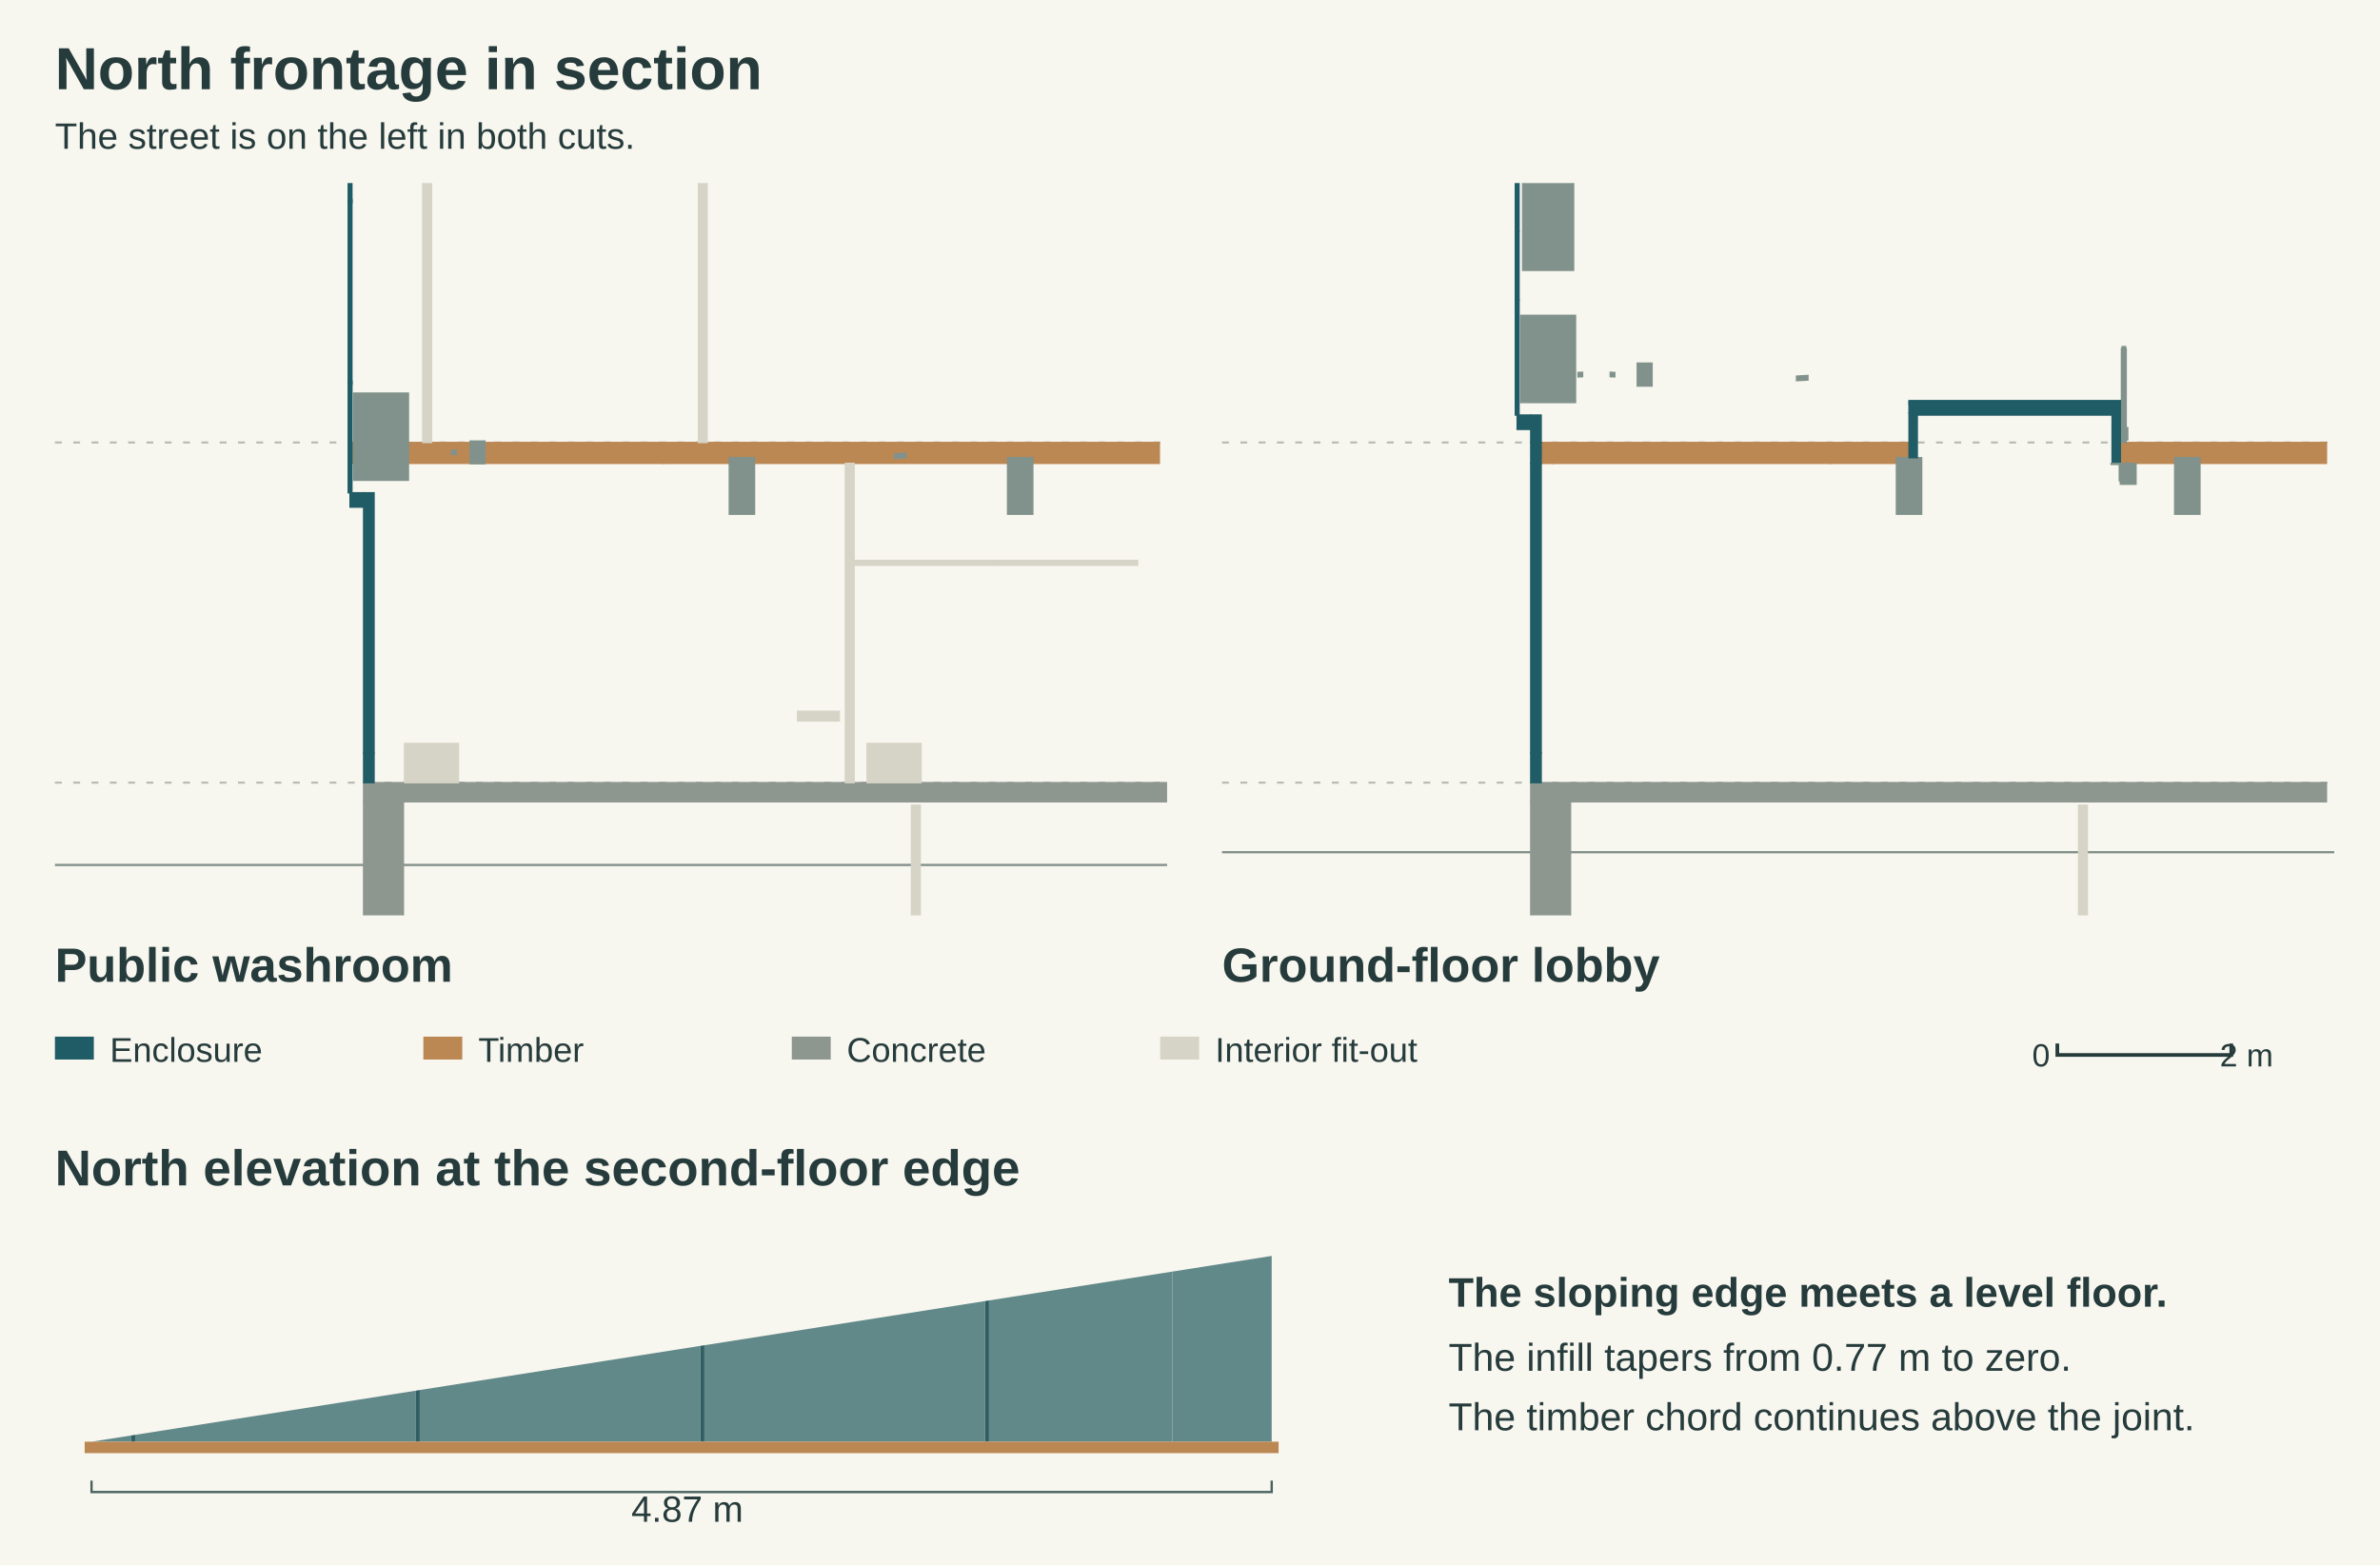
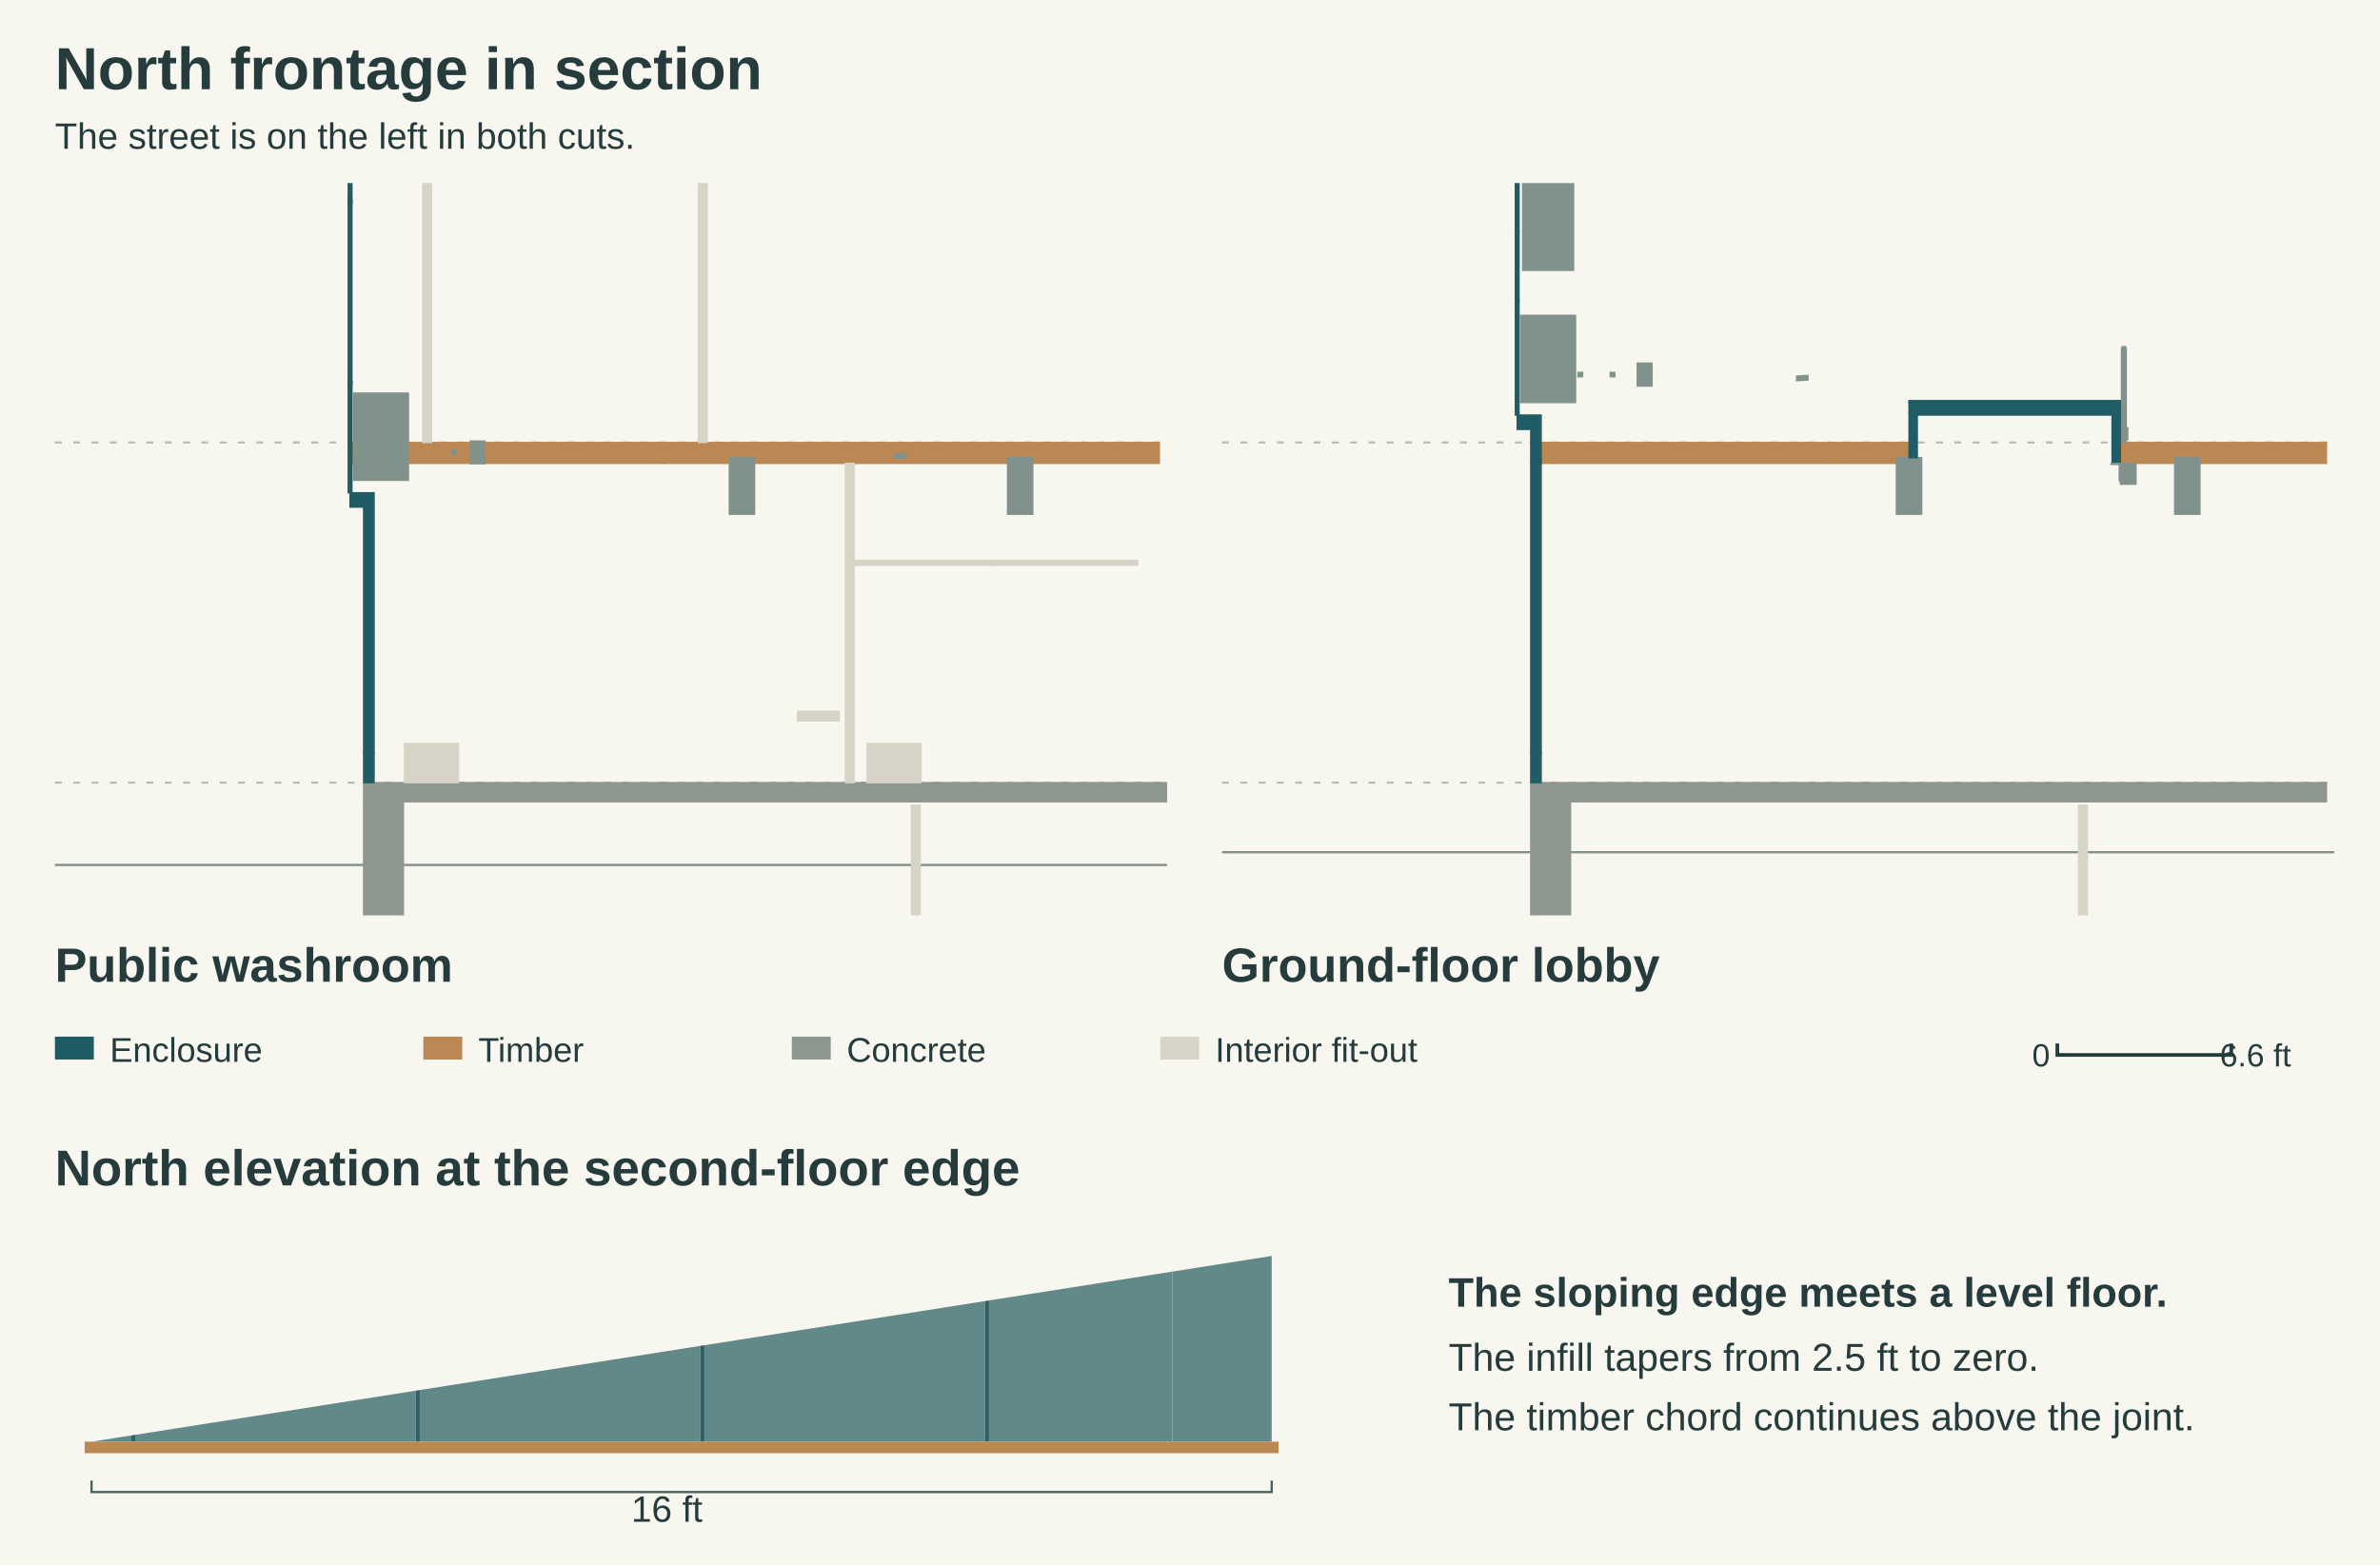
<svg xmlns="http://www.w3.org/2000/svg" aria-labelledby="title desc" viewBox="0 0 1040 684" role="img">
  <rect width="1040" height="684" fill="#f7f6ef" />
  <g font-family="Arial, Helvetica, sans-serif" fill="#263b3b">
    <text x="24" y="39" font-size="26" font-weight="bold">North frontage in section</text>
    <text x="24" y="65" font-size="16">The street is on the left in both cuts.</text>
    <g clip-path="url(#cut-0)">
      <path d="M20.2 377.968h500" stroke="#84918b" stroke-width="1" />
      <path d="M24 342.0h492" stroke="#b5bab2" stroke-width="0.9" stroke-dasharray="3 5" />
      <path d="M24 193.359h492" stroke="#b5bab2" stroke-width="0.9" stroke-dasharray="3 5" />
      <polygon points="158.90,477.13 176.27,477.13 176.27,350.36 158.90,350.36" fill="#8e9690" stroke="#8e9690" stroke-width="0.6" />
      <polygon points="158.90,350.36 635.80,350.36 635.80,342.00 158.90,342.00" fill="#8e9690" stroke="#8e9690" stroke-width="0.6" />
      <polygon points="153.96,202.48 168.40,202.48 168.40,193.36 153.96,193.36" fill="#bb8753" stroke="#bb8753" stroke-width="0.6" />
      <polygon points="168.40,202.48 290.00,202.48 290.00,193.36 168.40,193.36" fill="#bb8753" stroke="#bb8753" stroke-width="0.6" />
      <polygon points="290.00,202.48 324.20,202.48 324.20,193.36 290.00,193.36" fill="#bb8753" stroke="#bb8753" stroke-width="0.6" />
      <polygon points="324.20,202.48 445.80,202.48 445.80,193.36 324.20,193.36" fill="#bb8753" stroke="#bb8753" stroke-width="0.6" />
      <polygon points="445.80,202.48 506.60,202.48 506.60,193.36 445.80,193.36" fill="#bb8753" stroke="#bb8753" stroke-width="0.6" />
      <polygon points="154.53,209.87 178.47,209.87 178.47,171.79 154.53,171.79" fill="#80928b" stroke="#80928b" stroke-width="0.6" />
      <polygon points="155.38,34.24 177.62,34.24 177.62,-39.22 155.38,-39.22" fill="#80928b" stroke="#80928b" stroke-width="0.6" />
      <polygon points="205.45,202.61 211.91,202.61 211.91,192.73 205.45,192.73" fill="#80928b" stroke="#80928b" stroke-width="0.6" />
      <polygon points="197.38,198.68 199.36,198.59 199.36,196.67 197.38,196.75" fill="#80928b" stroke="#80928b" stroke-width="0.6" />
      <polygon points="175.82,198.59 177.80,198.68 177.80,196.75 175.82,196.67" fill="#80928b" stroke="#80928b" stroke-width="0.6" />
      <polygon points="350.04,70.16 362.20,70.16 362.20,37.86 350.04,37.86" fill="#80928b" stroke="#80928b" stroke-width="0.6" />
      <polygon points="318.69,224.71 329.71,224.71 329.71,200.01 318.69,200.01" fill="#80928b" stroke="#80928b" stroke-width="0.6" />
      <polygon points="440.29,224.71 451.31,224.71 451.31,200.01 440.29,200.01" fill="#80928b" stroke="#80928b" stroke-width="0.6" />
      <polygon points="390.91,200.32 395.88,200.04 395.88,198.06 390.91,198.34" fill="#80928b" stroke="#80928b" stroke-width="0.6" />
      <polygon points="152.97,221.61 158.90,221.61 158.90,220.85 152.97,220.85" fill="#205c65" stroke="#205c65" stroke-width="0.6" />
      <polygon points="152.97,220.85 158.90,220.85 158.90,215.80 152.97,215.80" fill="#205c65" stroke="#205c65" stroke-width="0.6" />
      <polygon points="152.97,215.80 158.90,215.80 158.90,215.34 152.97,215.34" fill="#205c65" stroke="#205c65" stroke-width="0.6" />
      <polygon points="369.42,342.00 373.22,342.00 373.22,202.48 369.42,202.48" fill="#d6d4c6" stroke="#d6d4c6" stroke-width="0.6" />
      <polygon points="371.32,247.00 435.16,247.00 435.16,244.91 371.32,244.91" fill="#d6d4c6" stroke="#d6d4c6" stroke-width="0.6" />
      <polygon points="435.16,247.00 497.10,247.00 497.10,244.91 435.16,244.91" fill="#d6d4c6" stroke="#d6d4c6" stroke-width="0.6" />
      <polygon points="398.30,477.13 402.10,477.13 402.10,351.88 398.30,351.88" fill="#d6d4c6" stroke="#d6d4c6" stroke-width="0.6" />
      <polygon points="184.74,193.36 188.54,193.36 188.54,40.33 184.74,40.33" fill="#d6d4c6" stroke="#d6d4c6" stroke-width="0.6" />
      <polygon points="305.20,193.36 309.00,193.36 309.00,40.33 305.20,40.33" fill="#d6d4c6" stroke="#d6d4c6" stroke-width="0.6" />
      <polygon points="176.76,342.00 200.32,342.00 200.32,324.90 176.76,324.90" fill="#d6d4c6" stroke="#d6d4c6" stroke-width="0.6" />
      <polygon points="348.52,315.02 366.76,315.02 366.76,310.84 348.52,310.84" fill="#d6d4c6" stroke="#d6d4c6" stroke-width="0.6" />
      <polygon points="378.92,342.00 402.48,342.00 402.48,324.90 378.92,324.90" fill="#d6d4c6" stroke="#d6d4c6" stroke-width="0.6" />
      <polygon points="152.17,215.34 153.77,215.34 153.77,167.24 152.17,167.24" fill="#205c65" stroke="#205c65" stroke-width="0.6" />
      <polygon points="152.17,87.97 153.77,87.97 153.77,60.09 152.17,60.09" fill="#205c65" stroke="#205c65" stroke-width="0.6" />
      <polygon points="152.17,167.24 153.77,167.24 153.77,87.97 152.17,87.97" fill="#205c65" stroke="#205c65" stroke-width="0.6" />
      <polygon points="152.21,168.11 153.73,168.11 153.73,166.36 152.21,166.36" fill="#205c65" stroke="#205c65" stroke-width="0.6" />
      <polygon points="152.21,88.84 153.73,88.84 153.73,87.09 152.21,87.09" fill="#205c65" stroke="#205c65" stroke-width="0.6" />
      <polygon points="158.90,342.00 163.46,342.00 163.46,329.08 158.90,329.08" fill="#205c65" stroke="#205c65" stroke-width="0.6" />
      <polygon points="158.90,329.08 163.46,329.08 163.46,215.34 158.90,215.34" fill="#205c65" stroke="#205c65" stroke-width="0.6" />
    </g>
    <text x="24" y="429" font-size="21" font-weight="bold">Public washroom</text>
    <g clip-path="url(#cut-1)">
      <path d="M530.2 372.413h500" stroke="#84918b" stroke-width="1" />
      <path d="M534 342.0h492" stroke="#b5bab2" stroke-width="0.9" stroke-dasharray="3 5" />
      <path d="M534 193.359h492" stroke="#b5bab2" stroke-width="0.9" stroke-dasharray="3 5" />
      <polygon points="668.90,477.13 686.27,477.13 686.27,350.36 668.90,350.36" fill="#8e9690" stroke="#8e9690" stroke-width="0.6" />
      <polygon points="668.90,350.36 1016.60,350.36 1016.60,342.00 668.90,342.00" fill="#8e9690" stroke="#8e9690" stroke-width="0.6" />
      <polygon points="673.46,202.48 678.40,202.48 678.40,193.36 673.46,193.36" fill="#bb8753" stroke="#bb8753" stroke-width="0.6" />
      <polygon points="678.40,202.48 800.00,202.48 800.00,193.36 678.40,193.36" fill="#bb8753" stroke="#bb8753" stroke-width="0.6" />
      <polygon points="800.00,202.48 834.20,202.48 834.20,193.36 800.00,193.36" fill="#bb8753" stroke="#bb8753" stroke-width="0.6" />
      <polygon points="955.80,202.48 1016.60,202.48 1016.60,193.36 955.80,193.36" fill="#bb8753" stroke="#bb8753" stroke-width="0.6" />
      <polygon points="926.54,202.48 950.29,202.48 950.29,193.36 926.54,193.36" fill="#bb8753" stroke="#bb8753" stroke-width="0.6" />
      <polygon points="950.29,200.01 955.80,200.01 955.80,193.36 950.29,193.36" fill="#bb8753" stroke="#bb8753" stroke-width="0.6" />
      <polygon points="926.35,192.22 929.77,192.22 929.77,186.90 926.35,186.90" fill="#80928b" stroke="#80928b" stroke-width="0.6" />
      <polygon points="927.30,168.75 928.82,168.75 928.82,167.04 927.30,167.04" fill="#80928b" stroke="#80928b" stroke-width="0.6" />
      <polygon points="927.30,153.17 928.82,153.17 928.82,151.46 927.30,151.46" fill="#80928b" stroke="#80928b" stroke-width="0.6" />
      <polygon points="927.03,193.36 929.09,193.36 929.09,152.32 927.03,152.32" fill="#80928b" stroke="#80928b" stroke-width="0.6" />
      <polygon points="664.53,175.90 688.47,175.90 688.47,137.81 664.53,137.81" fill="#80928b" stroke="#80928b" stroke-width="0.6" />
      <polygon points="665.38,118.14 687.62,118.14 687.62,53.70 665.38,53.70" fill="#80928b" stroke="#80928b" stroke-width="0.6" />
      <polygon points="715.45,168.70 721.91,168.70 721.91,158.69 715.45,158.69" fill="#80928b" stroke="#80928b" stroke-width="0.6" />
      <polygon points="691.55,164.61 691.55,162.69 690.23,162.75 689.57,162.78 689.57,164.70 690.89,164.64" fill="#80928b" stroke="#80928b" stroke-width="0.6" />
      <polygon points="703.63,164.61 705.61,164.70 705.61,162.78 703.63,162.69" fill="#80928b" stroke="#80928b" stroke-width="0.6" />
      <polygon points="828.69,224.71 839.71,224.71 839.71,200.01 828.69,200.01" fill="#80928b" stroke="#80928b" stroke-width="0.6" />
      <polygon points="950.29,224.71 961.31,224.71 961.31,200.01 950.29,200.01" fill="#80928b" stroke="#80928b" stroke-width="0.6" />
      <polygon points="926.54,211.60 933.38,211.60 933.38,202.48 926.54,202.48" fill="#80928b" stroke="#80928b" stroke-width="0.6" />
      <polygon points="790.02,166.06 790.02,164.08 785.04,164.37 785.04,166.35 788.33,166.16" fill="#80928b" stroke="#80928b" stroke-width="0.6" />
      <polygon points="662.97,187.64 668.90,187.64 668.90,186.88 662.97,186.88" fill="#205c65" stroke="#205c65" stroke-width="0.6" />
      <polygon points="662.97,186.88 668.90,186.88 668.90,181.82 662.97,181.82" fill="#205c65" stroke="#205c65" stroke-width="0.6" />
      <polygon points="662.97,181.82 668.90,181.82 668.90,181.37 662.97,181.37" fill="#205c65" stroke="#205c65" stroke-width="0.6" />
      <polygon points="837.81,181.37 922.93,181.37 922.93,180.42 837.81,180.42" fill="#205c65" stroke="#205c65" stroke-width="0.6" />
      <polygon points="834.20,180.42 926.54,180.42 926.54,176.43 834.20,176.43" fill="#205c65" stroke="#205c65" stroke-width="0.6" />
      <polygon points="834.20,176.43 926.54,176.43 926.54,175.63 834.20,175.63" fill="#205c65" stroke="#205c65" stroke-width="0.6" />
      <polygon points="834.20,175.63 926.54,175.63 926.54,175.06 834.20,175.06" fill="#205c65" stroke="#205c65" stroke-width="0.6" />
      <polygon points="834.20,200.01 837.81,200.01 837.81,180.42 834.20,180.42" fill="#205c65" stroke="#205c65" stroke-width="0.6" />
      <polygon points="922.93,202.48 926.54,202.48 926.54,180.42 922.93,180.42" fill="#205c65" stroke="#205c65" stroke-width="0.6" />
      <polygon points="922.51,202.94 926.08,202.94 926.08,202.48 922.51,202.48" fill="#80928b" stroke="#80928b" stroke-width="0.6" />
      <polygon points="926.08,210.08 926.54,210.08 926.54,202.48 926.08,202.48" fill="#80928b" stroke="#80928b" stroke-width="0.6" />
      <polygon points="908.30,477.13 912.10,477.13 912.10,351.88 908.30,351.88" fill="#d6d4c6" stroke="#d6d4c6" stroke-width="0.6" />
      <polygon points="662.17,181.37 663.77,181.37 663.77,131.15 662.17,131.15" fill="#205c65" stroke="#205c65" stroke-width="0.6" />
      <polygon points="662.17,101.10 663.77,101.10 663.77,-90.44 662.17,-90.44" fill="#205c65" stroke="#205c65" stroke-width="0.6" />
      <polygon points="662.17,131.15 663.77,131.15 663.77,101.10 662.17,101.10" fill="#205c65" stroke="#205c65" stroke-width="0.6" />
      <polygon points="668.90,342.00 673.46,342.00 673.46,329.08 668.90,329.08" fill="#205c65" stroke="#205c65" stroke-width="0.6" />
      <polygon points="668.90,329.08 673.46,329.08 673.46,202.48 668.90,202.48" fill="#205c65" stroke="#205c65" stroke-width="0.6" />
      <polygon points="668.90,193.36 673.46,193.36 673.46,181.37 668.90,181.37" fill="#205c65" stroke="#205c65" stroke-width="0.6" />
      <polygon points="668.90,202.48 673.46,202.48 673.46,193.36 668.90,193.36" fill="#205c65" stroke="#205c65" stroke-width="0.6" />
    </g>
    <text x="534" y="429" font-size="21" font-weight="bold">Ground-floor lobby</text>
    <rect x="24" y="453" width="17" height="10" fill="#205c65" />
    <text x="48" y="464" font-size="15">Enclosure</text>
    <rect x="185" y="453" width="17" height="10" fill="#bb8753" />
    <text x="209" y="464" font-size="15">Timber</text>
    <rect x="346" y="453" width="17" height="10" fill="#8e9690" />
    <text x="370" y="464" font-size="15">Concrete</text>
    <rect x="507" y="453" width="17" height="10" fill="#d6d4c6" />
    <text x="531" y="464" font-size="15">Interior fit-out</text>
    <text x="888" y="466" font-size="14">0</text>
-     <text x="970" y="466" font-size="14">2 m</text>
+     <text x="970" y="466" font-size="14">6.6 ft</text>
    <path d="M899 456v5h76v-5" fill="none" stroke="#263b3b" stroke-width="1.6" />
    <text x="24" y="518" font-size="22" font-weight="bold">North elevation at the second-floor edge</text>
    <polygon points="57.36,630.00 57.36,627.27 40.00,630.00" fill="#628989" />
    <polygon points="181.74,630.00 181.74,607.69 59.06,627.00 59.06,630.00" fill="#628989" />
    <polygon points="306.11,630.00 306.11,588.11 183.43,607.42 183.43,630.00" fill="#628989" />
    <polygon points="430.48,630.00 430.48,568.54 307.80,587.85 307.80,630.00" fill="#628989" />
    <polygon points="512.24,630.00 512.24,555.67 432.18,568.27 432.18,630.00" fill="#628989" />
    <polygon points="555.70,630.00 555.70,548.82 512.24,555.67 512.24,630.00" fill="#628989" />
    <polygon points="59.06,630.00 59.06,627.00 57.36,627.27 57.36,630.00" fill="#315e63" />
    <polygon points="183.43,630.00 183.43,607.42 181.74,607.69 181.74,630.00" fill="#315e63" />
    <polygon points="307.80,630.00 307.80,587.85 306.11,588.11 306.11,630.00" fill="#315e63" />
    <polygon points="432.18,630.00 432.18,568.27 430.48,568.54 430.48,630.00" fill="#315e63" />
    <rect x="37" y="630" width="521.704" height="5" fill="#bb8753" />
-     <text x="275.852" y="665" font-size="16">4.87 m</text>
+     <text x="275.852" y="665" font-size="16">16 ft</text>
    <path d="M40 647v5h515.70v-5" fill="none" stroke="#496360" stroke-width="1" />
    <text x="633" y="571" font-size="18" font-weight="bold">The sloping edge meets a level floor.</text>
-     <text x="633" y="599" font-size="17">The infill tapers from 0.77 m to zero.</text>
+     <text x="633" y="599" font-size="17">The infill tapers from 2.5 ft to zero.</text>
    <text x="633" y="625" font-size="17">The timber chord continues above the joint.</text>
  </g>
  <defs>
    <clipPath id="cut-0">
      <rect x="24" y="80" width="486" height="320" />
    </clipPath>
    <clipPath id="cut-1">
      <rect x="534" y="80" width="486" height="320" />
    </clipPath>
  </defs>
</svg>
